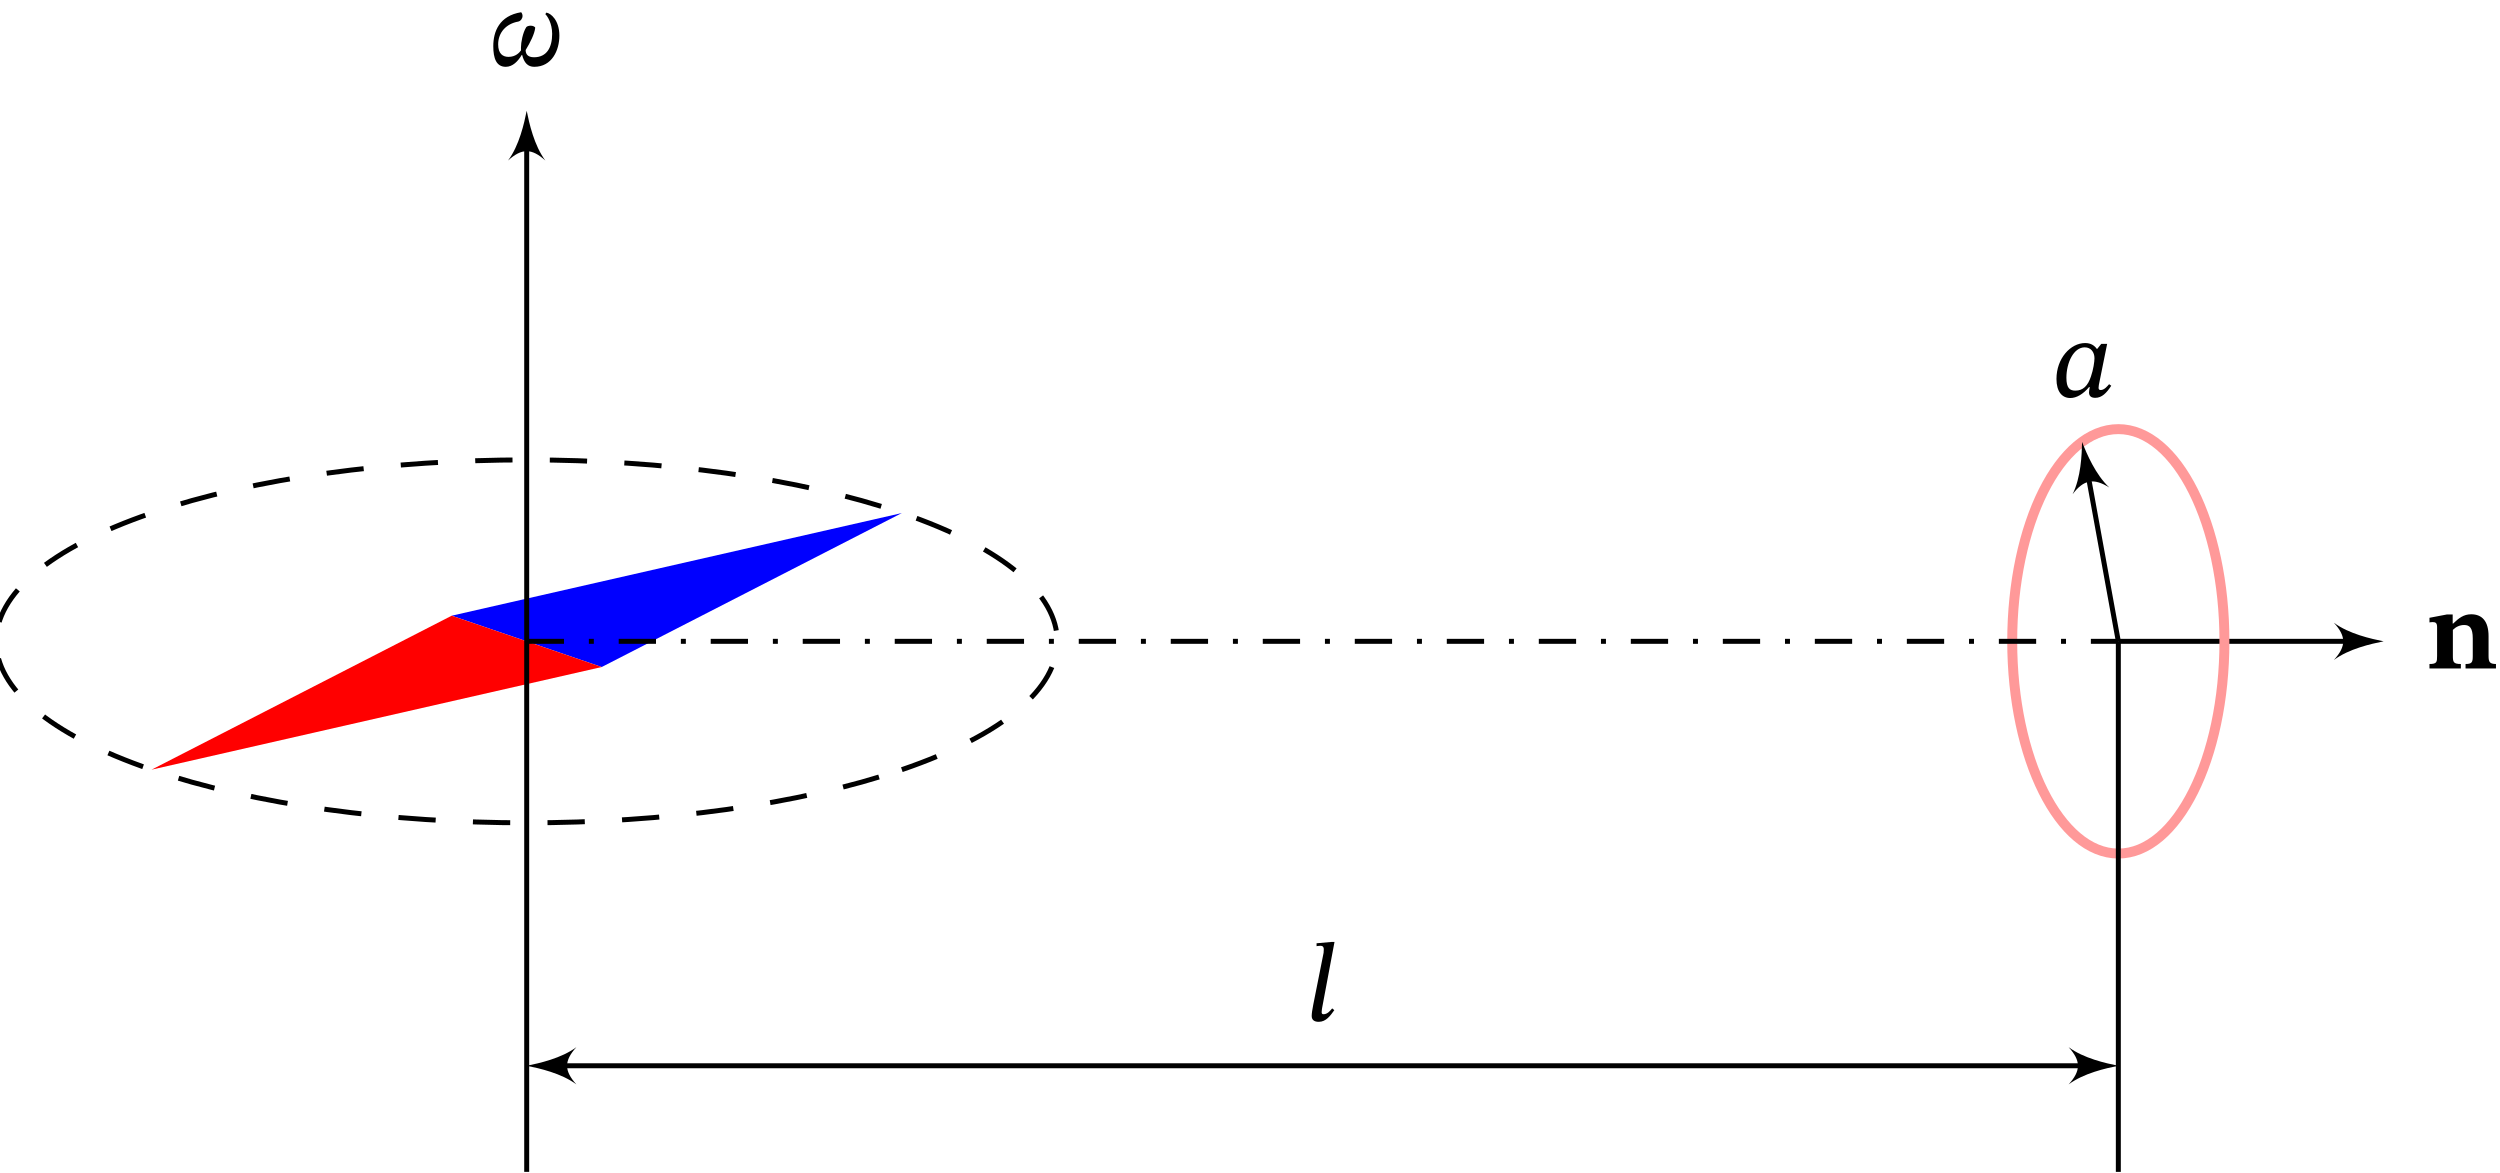
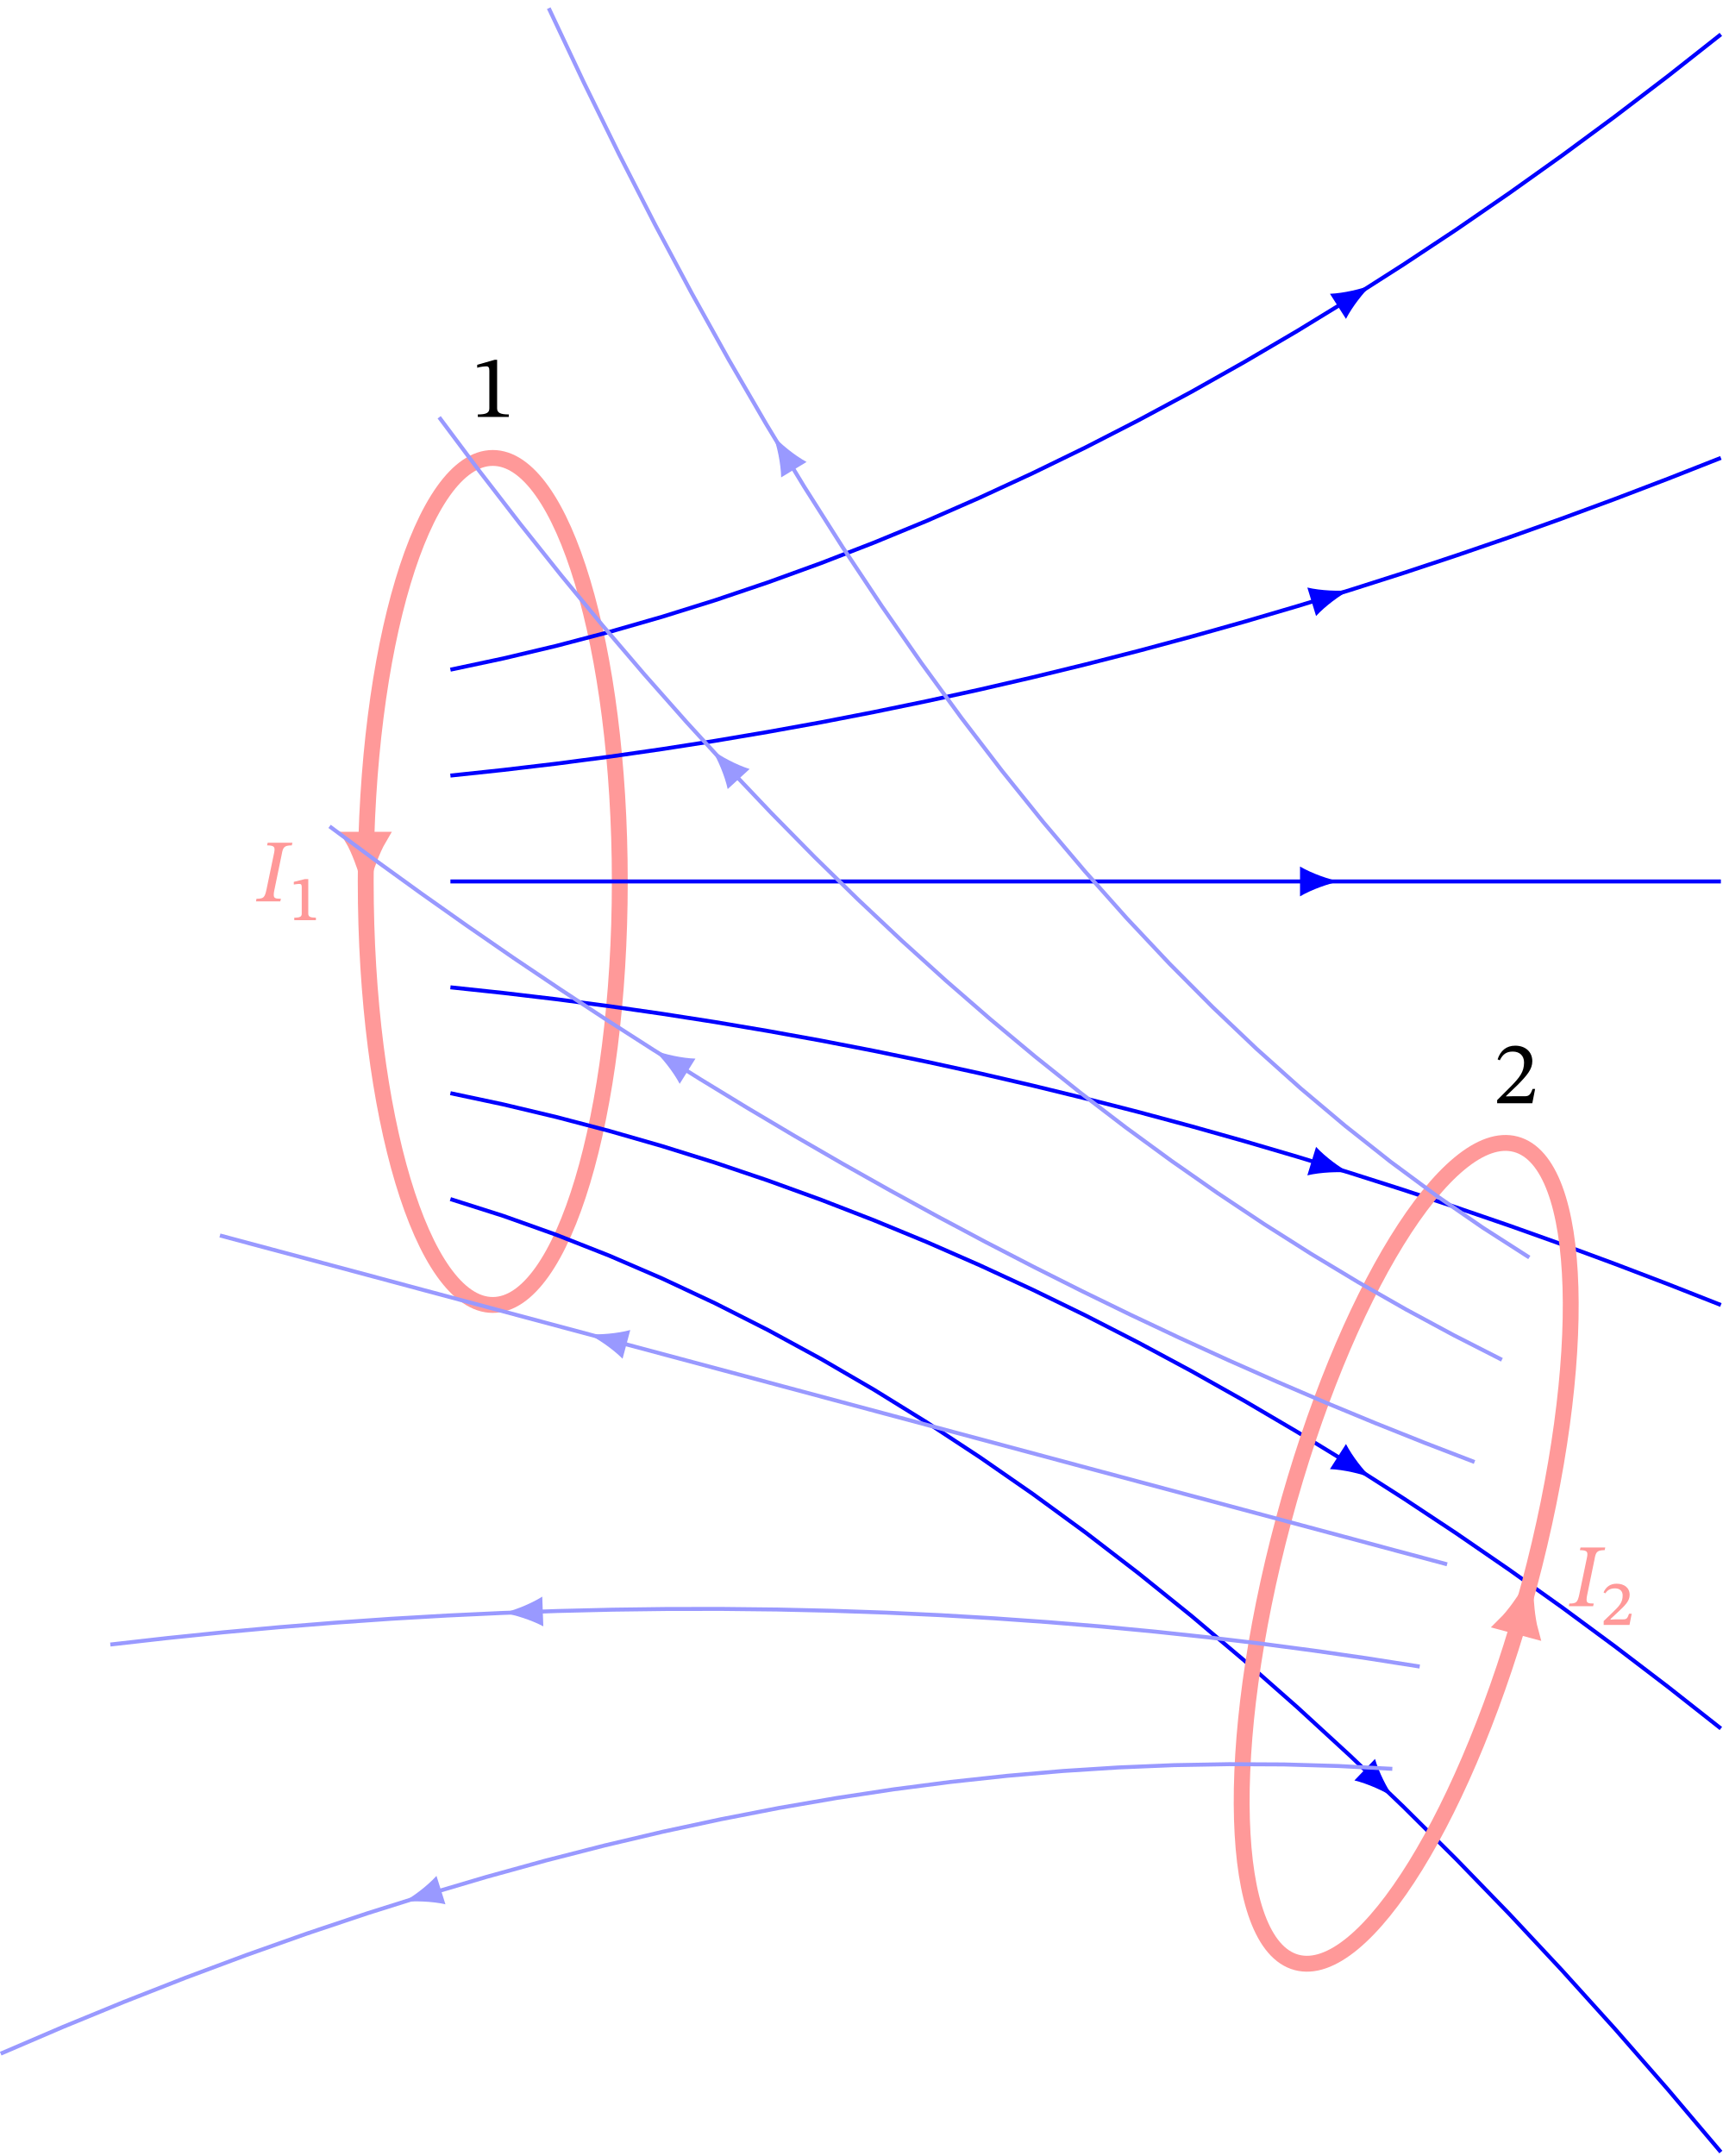
- <svg xmlns="http://www.w3.org/2000/svg" xmlns:xlink="http://www.w3.org/1999/xlink" width="200.358pt" height="93.952pt" viewBox="0 0 200.358 93.952" version="1.2">
+ <svg xmlns="http://www.w3.org/2000/svg" xmlns:xlink="http://www.w3.org/1999/xlink" width="172.962pt" height="216.46pt" viewBox="0 0 172.962 216.46" version="1.2">
  <defs>
    <g>
      <symbol overflow="visible" id="glyph0-0">
        <path style="stroke:none;" d="M 5.344 1.516 L 5.344 -7.047 L 0.094 -7.047 L 0.094 1.516 Z M 4.875 1.047 L 0.547 1.047 L 0.547 -6.578 L 4.875 -6.578 Z M 2.875 -1.531 L 2.875 -1.672 C 2.875 -2.641 4.312 -3.344 4.312 -4.656 C 4.312 -5.594 3.531 -6 2.656 -6 C 1.75 -6 1.125 -5.484 1.125 -4.766 C 1.125 -4.344 1.297 -4.141 1.594 -4.141 C 1.797 -4.141 1.984 -4.25 1.984 -4.531 C 1.984 -4.875 1.797 -4.875 1.797 -5.172 C 1.797 -5.453 2.047 -5.656 2.578 -5.656 C 3.141 -5.656 3.5 -5.344 3.5 -4.641 C 3.5 -3.25 2.516 -2.922 2.516 -1.766 L 2.516 -1.531 Z M 3.203 -0.438 C 3.203 -0.703 3.016 -0.953 2.703 -0.953 C 2.375 -0.953 2.172 -0.719 2.172 -0.438 C 2.172 -0.141 2.344 0.078 2.703 0.078 C 3.016 0.078 3.203 -0.141 3.203 -0.438 Z M 3.203 -0.438 " />
      </symbol>
      <symbol overflow="visible" id="glyph0-1">
-         <path style="stroke:none;" d="M 2.875 -1.25 C 3.25 -1.859 3.594 -2.562 3.641 -3.031 C 3.641 -3.109 3.469 -3.203 3.281 -3.203 C 3.141 -3.203 2.969 -3.156 2.922 -3.078 C 2.641 -2.641 2.5 -1.844 2.5 -1.469 C 2.5 -1.391 2.5 -1.297 2.5 -1.219 C 2.375 -1.047 2.078 -0.703 1.5 -0.703 C 1.047 -0.703 0.672 -0.953 0.672 -1.703 C 0.672 -2.656 1.312 -3.359 2.281 -3.531 C 2.484 -3.578 2.625 -3.781 2.625 -3.984 C 2.625 -4.109 2.578 -4.203 2.516 -4.281 C 0.766 -4 0.281 -2.734 0.281 -1.562 C 0.281 -0.578 0.531 0.094 1.281 0.094 C 1.844 0.094 2.266 -0.359 2.562 -0.859 L 2.594 -0.859 C 2.75 -0.234 3.047 0.094 3.562 0.094 C 4.984 0.094 5.578 -1.234 5.578 -2.406 C 5.578 -3.641 4.891 -4.203 4.531 -4.25 L 4.453 -4.125 C 4.609 -3.984 5 -3.406 5 -2.547 C 5 -1.469 4.578 -0.672 3.547 -0.672 C 3.016 -0.672 2.875 -0.953 2.875 -1.25 Z M 2.875 -1.25 " />
+         <path style="stroke:none;" d="M 0.938 -1.172 C 0.766 -0.391 0.656 -0.266 -0.062 -0.266 L -0.109 0 L 2.328 0 L 2.391 -0.266 C 1.828 -0.266 1.672 -0.328 1.672 -0.656 C 1.672 -0.797 1.688 -0.953 1.734 -1.141 L 2.469 -4.703 C 2.594 -5.406 2.688 -5.625 3.484 -5.625 L 3.547 -5.891 L 1.062 -5.891 L 1 -5.625 C 1.828 -5.625 1.828 -5.406 1.672 -4.703 Z M 0.938 -1.172 " />
      </symbol>
      <symbol overflow="visible" id="glyph0-2">
-         <path style="stroke:none;" d="M 2.672 0 L 2.672 -0.359 C 2.078 -0.359 2.031 -0.516 2.031 -1 L 2.031 -3.094 C 2.281 -3.344 2.594 -3.484 2.938 -3.484 C 3.375 -3.484 3.625 -3.25 3.625 -2.406 L 3.625 -1 C 3.625 -0.5 3.562 -0.359 3.047 -0.359 L 3.047 0 L 5.5 0 L 5.5 -0.359 C 4.984 -0.359 4.891 -0.516 4.891 -1 L 4.891 -2.594 C 4.891 -3.781 4.375 -4.344 3.5 -4.344 C 2.891 -4.344 2.5 -4.031 2.047 -3.594 L 2.016 -3.594 L 2.016 -4.328 L 1.547 -4.328 L 0.156 -4.062 L 0.156 -3.688 C 0.156 -3.688 0.25 -3.719 0.406 -3.719 C 0.656 -3.719 0.766 -3.641 0.766 -3.312 L 0.766 -1 C 0.766 -0.516 0.75 -0.359 0.156 -0.359 L 0.156 0 Z M 2.672 0 " />
+         <path style="stroke:none;" d="M 3.828 0 L 3.828 -0.25 C 3 -0.25 2.656 -0.406 2.656 -0.859 L 2.656 -5.734 L 2.406 -5.734 L 0.656 -5.234 L 0.656 -4.938 C 0.938 -5.031 1.406 -5.078 1.578 -5.078 C 1.797 -5.078 1.875 -4.953 1.875 -4.641 L 1.875 -0.859 C 1.875 -0.406 1.562 -0.25 0.719 -0.25 L 0.719 0 Z M 3.828 0 " />
      </symbol>
      <symbol overflow="visible" id="glyph0-3">
-         <path style="stroke:none;" d="M 4.5 -4.234 L 4.031 -4.234 L 3.703 -3.828 L 3.672 -3.828 C 3.484 -4.094 3.203 -4.297 2.734 -4.297 C 1.562 -4.297 0.438 -3.062 0.438 -1.422 C 0.438 -0.391 0.891 0.109 1.547 0.109 C 2.047 0.109 2.578 -0.203 3.047 -0.766 L 3.109 -0.766 C 3.078 -0.594 3.047 -0.469 3.047 -0.344 C 3.047 -0.047 3.219 0.094 3.547 0.094 C 4.078 0.094 4.453 -0.297 4.828 -0.875 L 4.656 -1 C 4.531 -0.859 4.281 -0.531 3.984 -0.531 C 3.844 -0.531 3.812 -0.609 3.812 -0.719 C 3.812 -0.859 3.859 -1.062 3.859 -1.062 Z M 3.484 -3.078 C 3.484 -2.812 3.391 -2.156 3.203 -1.625 C 2.953 -0.859 2.562 -0.484 1.953 -0.484 C 1.5 -0.484 1.234 -0.688 1.234 -1.516 C 1.234 -2.719 1.812 -3.953 2.703 -3.953 C 3.203 -3.953 3.484 -3.562 3.484 -3.078 Z M 3.484 -3.078 " />
+         <path style="stroke:none;" d="M 4.156 -1.438 L 3.906 -1.438 C 3.688 -0.891 3.578 -0.703 3.109 -0.703 L 1.859 -0.703 L 1.234 -0.688 L 1.234 -0.719 L 2.406 -1.844 C 3.359 -2.812 3.875 -3.422 3.875 -4.219 C 3.875 -5.172 3.172 -5.781 2.156 -5.781 C 1.281 -5.781 0.672 -5.281 0.391 -4.406 L 0.609 -4.312 C 0.938 -4.984 1.344 -5.188 1.922 -5.188 C 2.609 -5.188 3.047 -4.766 3.047 -4.094 C 3.047 -3.141 2.594 -2.578 1.703 -1.672 L 0.344 -0.312 L 0.344 0 L 3.875 0 Z M 4.156 -1.438 " />
      </symbol>
-       <symbol overflow="visible" id="glyph0-4">
-         <path style="stroke:none;" d="M 2.297 -6.328 L 2.094 -6.328 L 0.859 -6.219 L 0.859 -5.984 C 0.859 -5.984 1 -6.016 1.172 -6.016 C 1.406 -6.016 1.438 -5.859 1.438 -5.734 C 1.438 -5.594 1.422 -5.453 1.422 -5.453 L 0.594 -1.297 C 0.516 -0.906 0.469 -0.594 0.469 -0.391 C 0.469 -0.078 0.672 0.078 1.031 0.078 C 1.625 0.078 1.969 -0.422 2.281 -0.859 L 2.109 -1 C 1.969 -0.828 1.734 -0.531 1.422 -0.531 C 1.312 -0.531 1.266 -0.578 1.266 -0.703 C 1.266 -0.828 1.312 -1.078 1.312 -1.078 Z M 2.297 -6.328 " />
+       <symbol overflow="visible" id="glyph1-0">
+         <path style="stroke:none;" d="M 3.562 1.016 L 3.562 -4.703 L 0.062 -4.703 L 0.062 1.016 Z M 3.25 0.688 L 0.359 0.688 L 0.359 -4.391 L 3.25 -4.391 Z M 1.922 -1.016 L 1.922 -1.109 C 1.922 -1.766 2.875 -2.234 2.875 -3.109 C 2.875 -3.734 2.359 -4 1.766 -4 C 1.172 -4 0.75 -3.656 0.75 -3.172 C 0.75 -2.891 0.875 -2.766 1.062 -2.766 C 1.203 -2.766 1.328 -2.844 1.328 -3.016 C 1.328 -3.25 1.203 -3.25 1.203 -3.453 C 1.203 -3.641 1.359 -3.781 1.719 -3.781 C 2.094 -3.781 2.344 -3.562 2.344 -3.094 C 2.344 -2.172 1.672 -1.953 1.672 -1.172 L 1.672 -1.016 Z M 2.141 -0.281 C 2.141 -0.469 2.016 -0.641 1.812 -0.641 C 1.578 -0.641 1.453 -0.484 1.453 -0.281 C 1.453 -0.094 1.562 0.047 1.797 0.047 C 2.016 0.047 2.141 -0.094 2.141 -0.281 Z M 2.141 -0.281 " />
+       </symbol>
+       <symbol overflow="visible" id="glyph1-1">
+         <path style="stroke:none;" d="M 2.828 0 L 2.828 -0.25 C 2.266 -0.25 2.062 -0.344 2.062 -0.656 L 2.062 -4.125 L 1.719 -4.125 L 0.609 -3.844 L 0.609 -3.578 C 0.719 -3.594 1.031 -3.641 1.156 -3.641 C 1.359 -3.641 1.406 -3.547 1.406 -3.312 L 1.406 -0.656 C 1.406 -0.359 1.25 -0.25 0.656 -0.25 L 0.656 0 Z M 2.828 0 " />
+       </symbol>
+       <symbol overflow="visible" id="glyph1-2">
+         <path style="stroke:none;" d="M 3.125 -1.125 L 2.859 -1.125 C 2.703 -0.688 2.641 -0.562 2.266 -0.562 L 1.516 -0.562 L 1 -0.531 L 1 -0.594 L 1.734 -1.281 C 2.438 -1.938 2.922 -2.391 2.922 -3.016 C 2.922 -3.734 2.375 -4.141 1.609 -4.141 C 0.953 -4.141 0.531 -3.797 0.297 -3.266 L 0.484 -3.172 C 0.688 -3.5 0.984 -3.672 1.453 -3.672 C 1.953 -3.672 2.219 -3.375 2.219 -2.969 C 2.219 -2.25 1.891 -1.906 1.141 -1.188 L 0.312 -0.391 L 0.312 0 L 2.906 0 Z M 3.125 -1.125 " />
      </symbol>
    </g>
    <clipPath id="clip1">
-       <path d="M 42 11 L 43 11 L 43 93.93 L 42 93.93 Z M 42 11 " />
+       <path d="M 39 114 L 172.941 114 L 172.941 216.191 L 39 216.191 Z M 39 114 " />
    </clipPath>
    <clipPath id="clip2">
-       <path d="M 194 49 L 200.035 49 L 200.035 54 L 194 54 Z M 194 49 " />
+       <path d="M 39 104 L 172.941 104 L 172.941 180 L 39 180 Z M 39 104 " />
    </clipPath>
    <clipPath id="clip3">
-       <path d="M 169 51 L 170 51 L 170 93.93 L 169 93.93 Z M 169 51 " />
+       <path d="M 39 93 L 172.941 93 L 172.941 137 L 39 137 Z M 39 93 " />
+     </clipPath>
+     <clipPath id="clip4">
+       <path d="M 45 88 L 172.941 88 L 172.941 89 L 45 89 Z M 45 88 " />
+     </clipPath>
+     <clipPath id="clip5">
+       <path d="M 39 40 L 172.941 40 L 172.941 84 L 39 84 Z M 39 40 " />
+     </clipPath>
+     <clipPath id="clip6">
+       <path d="M 39 0 L 172.941 0 L 172.941 73 L 39 73 Z M 39 0 " />
+     </clipPath>
+     <clipPath id="clip7">
+       <path d="M 102 92 L 172.941 92 L 172.941 216.191 L 102 216.191 Z M 102 92 " />
+     </clipPath>
+     <clipPath id="clip8">
+       <path d="M 131 140 L 172.941 140 L 172.941 184 L 131 184 Z M 131 140 " />
    </clipPath>
  </defs>
  <g id="surface1">
-     <path style="fill:none;stroke-width:0.399;stroke-linecap:butt;stroke-linejoin:miter;stroke:rgb(0%,0%,0%);stroke-opacity:1;stroke-dasharray:2.989,2.989;stroke-miterlimit:10;" d="M 30.066 -10.284 C 46.672 -4.604 46.672 4.603 30.066 10.283 C 13.461 15.963 -13.461 15.963 -30.066 10.283 C -46.672 4.603 -46.672 -4.604 -30.066 -10.284 C -13.461 -15.963 13.461 -15.963 30.066 -10.284 Z M 30.066 -10.284 " transform="matrix(1,0,0,-1,42.211,51.4)" />
-     <path style=" stroke:none;fill-rule:nonzero;fill:rgb(0%,0%,100%);fill-opacity:1;" d="M 36.199 49.344 L 72.277 41.117 L 48.223 53.457 Z M 36.199 49.344 " />
-     <path style=" stroke:none;fill-rule:nonzero;fill:rgb(100%,0%,0%);fill-opacity:1;" d="M 36.199 49.344 L 12.145 61.684 L 48.223 53.457 Z M 36.199 49.344 " />
+     <path style="fill:none;stroke-width:1.594;stroke-linecap:butt;stroke-linejoin:miter;stroke:rgb(100%,59.999%,59.999%);stroke-opacity:1;stroke-miterlimit:10;" d="M 59.527 -0 C 59.527 23.484 53.817 42.519 46.774 42.519 C 39.727 42.519 34.016 23.484 34.016 -0 C 34.016 -23.484 39.727 -42.52 46.774 -42.52 C 53.817 -42.52 59.527 -23.484 59.527 -0 " transform="matrix(1,0,0,-1,2.703,88.496)" />
+     <path style="fill-rule:nonzero;fill:rgb(100%,59.999%,59.999%);fill-opacity:1;stroke-width:1.395;stroke-linecap:butt;stroke-linejoin:miter;stroke:rgb(100%,59.999%,59.999%);stroke-opacity:1;stroke-miterlimit:10;" d="M 3.399 -0 C 2.985 0.109 1.149 0.726 0.001 1.402 L 0.001 -1.403 C 1.149 -0.727 2.985 -0.109 3.399 -0 Z M 3.399 -0 " transform="matrix(-0.00002,0.99998,0.99998,0.00002,36.71891,84.20999)" />
+     <g style="fill:rgb(100%,59.999%,59.999%);fill-opacity:1;">
+       <use xlink:href="#glyph0-1" x="25.814" y="90.5" />
+     </g>
+     <g style="fill:rgb(100%,59.999%,59.999%);fill-opacity:1;">
+       <use xlink:href="#glyph1-1" x="28.89" y="92.383" />
+     </g>
+     <g style="fill:rgb(0%,0%,0%);fill-opacity:1;">
+       <use xlink:href="#glyph0-2" x="47.256" y="41.859" />
+     </g>
    <g clip-path="url(#clip1)" clip-rule="nonzero">
-       <path style="fill:none;stroke-width:0.399;stroke-linecap:butt;stroke-linejoin:miter;stroke:rgb(0%,0%,0%);stroke-opacity:1;stroke-miterlimit:10;" d="M -0 -42.518 L -0 40.13 " transform="matrix(1,0,0,-1,42.211,51.4)" />
+       <path style="fill:none;stroke-width:0.399;stroke-linecap:butt;stroke-linejoin:miter;stroke:rgb(0%,0%,100%);stroke-opacity:1;stroke-miterlimit:10;" d="M 42.52 -31.891 L 47.836 -33.582 L 53.149 -35.477 L 58.465 -37.57 L 63.781 -39.863 L 69.094 -42.352 L 74.41 -45.043 L 79.723 -47.934 L 85.039 -51.024 L 90.356 -54.313 L 95.668 -57.801 L 100.984 -61.488 L 106.301 -65.375 L 111.613 -69.461 L 116.93 -73.746 L 122.242 -78.231 L 127.559 -82.918 L 132.875 -87.801 L 138.188 -92.883 L 143.504 -98.164 L 148.82 -103.645 L 154.133 -109.328 L 159.449 -115.207 L 164.762 -121.285 L 170.078 -127.567 " transform="matrix(1,0,0,-1,2.703,88.496)" />
    </g>
-     <path style=" stroke:none;fill-rule:nonzero;fill:rgb(0%,0%,0%);fill-opacity:1;" d="M 42.211 8.879 C 42.012 9.875 41.613 11.668 40.715 12.867 C 41.812 11.867 42.609 11.867 43.707 12.867 C 42.809 11.668 42.41 9.875 42.211 8.879 Z M 42.211 8.879 " />
+     <path style=" stroke:none;fill-rule:nonzero;fill:rgb(0%,0%,100%);fill-opacity:1;" d="M 139.898 180.43 C 139.27 179.551 138.434 177.926 138.055 176.594 L 135.988 178.754 C 137.332 179.078 138.996 179.84 139.898 180.43 " />
+     <g clip-path="url(#clip2)" clip-rule="nonzero">
+       <path style="fill:none;stroke-width:0.399;stroke-linecap:butt;stroke-linejoin:miter;stroke:rgb(0%,0%,100%);stroke-opacity:1;stroke-miterlimit:10;" d="M 42.52 -21.258 L 47.836 -22.387 L 53.149 -23.652 L 58.465 -25.047 L 63.781 -26.574 L 69.094 -28.234 L 74.41 -30.031 L 79.723 -31.957 L 85.039 -34.016 L 90.356 -36.207 L 95.668 -38.535 L 100.984 -40.992 L 106.301 -43.582 L 111.613 -46.309 L 116.93 -49.164 L 122.242 -52.152 L 127.559 -55.277 L 132.875 -58.531 L 138.188 -61.922 L 143.504 -65.442 L 148.82 -69.098 L 154.133 -72.883 L 159.449 -76.805 L 164.762 -80.856 L 170.078 -85.043 " transform="matrix(1,0,0,-1,2.703,88.496)" />
+     </g>
+     <path style=" stroke:none;fill-rule:nonzero;fill:rgb(0%,0%,100%);fill-opacity:1;" d="M 137.695 148.379 C 136.906 147.641 135.773 146.207 135.141 144.977 L 133.531 147.496 C 134.914 147.551 136.691 147.977 137.695 148.379 " />
+     <g clip-path="url(#clip3)" clip-rule="nonzero">
+       <path style="fill:none;stroke-width:0.399;stroke-linecap:butt;stroke-linejoin:miter;stroke:rgb(0%,0%,100%);stroke-opacity:1;stroke-miterlimit:10;" d="M 42.52 -10.629 L 47.836 -11.195 L 53.149 -11.824 L 58.465 -12.524 L 63.781 -13.289 L 69.094 -14.117 L 74.41 -15.016 L 79.723 -15.977 L 85.039 -17.008 L 90.356 -18.106 L 95.668 -19.266 L 100.984 -20.496 L 106.301 -21.793 L 111.613 -23.152 L 116.93 -24.582 L 122.242 -26.078 L 127.559 -27.641 L 132.875 -29.266 L 138.188 -30.961 L 143.504 -32.723 L 148.82 -34.547 L 154.133 -36.441 L 159.449 -38.402 L 164.762 -40.43 L 170.078 -42.524 " transform="matrix(1,0,0,-1,2.703,88.496)" />
+     </g>
+     <path style=" stroke:none;fill-rule:nonzero;fill:rgb(0%,0%,100%);fill-opacity:1;" d="M 135.508 117.742 C 134.551 117.238 133.074 116.164 132.137 115.145 L 131.262 118.004 C 132.609 117.688 134.434 117.621 135.508 117.742 " />
+     <g clip-path="url(#clip4)" clip-rule="nonzero">
+       <path style="fill:none;stroke-width:0.399;stroke-linecap:butt;stroke-linejoin:miter;stroke:rgb(0%,0%,100%);stroke-opacity:1;stroke-miterlimit:10;" d="M 42.52 -0 L 170.078 -0 " transform="matrix(1,0,0,-1,2.703,88.496)" />
+     </g>
+     <path style=" stroke:none;fill-rule:nonzero;fill:rgb(0%,0%,100%);fill-opacity:1;" d="M 134.512 88.496 C 133.449 88.297 131.723 87.699 130.527 87 L 130.527 89.992 C 131.723 89.293 133.449 88.695 134.512 88.496 " />
+     <g clip-path="url(#clip5)" clip-rule="nonzero">
+       <path style="fill:none;stroke-width:0.399;stroke-linecap:butt;stroke-linejoin:miter;stroke:rgb(0%,0%,100%);stroke-opacity:1;stroke-miterlimit:10;" d="M 42.52 10.629 L 47.836 11.195 L 53.149 11.824 L 58.465 12.523 L 63.781 13.289 L 69.094 14.117 L 74.41 15.016 L 79.723 15.976 L 85.039 17.008 L 90.356 18.105 L 95.668 19.266 L 100.984 20.496 L 106.301 21.793 L 111.613 23.152 L 116.93 24.582 L 122.242 26.078 L 127.559 27.641 L 132.875 29.266 L 138.188 30.961 L 143.504 32.723 L 148.82 34.547 L 154.133 36.441 L 159.449 38.402 L 164.762 40.43 L 170.078 42.523 " transform="matrix(1,0,0,-1,2.703,88.496)" />
+     </g>
+     <path style=" stroke:none;fill-rule:nonzero;fill:rgb(0%,0%,100%);fill-opacity:1;" d="M 135.508 59.25 C 134.434 59.371 132.609 59.305 131.262 58.988 L 132.137 61.848 C 133.074 60.828 134.551 59.754 135.508 59.25 " />
+     <g clip-path="url(#clip6)" clip-rule="nonzero">
+       <path style="fill:none;stroke-width:0.399;stroke-linecap:butt;stroke-linejoin:miter;stroke:rgb(0%,0%,100%);stroke-opacity:1;stroke-miterlimit:10;" d="M 42.52 21.262 L 47.836 22.391 L 53.149 23.652 L 58.465 25.047 L 63.781 26.574 L 69.094 28.234 L 74.41 30.031 L 79.723 31.957 L 85.039 34.016 L 90.356 36.207 L 95.668 38.535 L 100.984 40.992 L 106.301 43.582 L 111.613 46.309 L 116.93 49.164 L 122.242 52.156 L 127.559 55.277 L 132.875 58.531 L 138.188 61.922 L 143.504 65.441 L 148.82 69.098 L 154.133 72.883 L 159.449 76.805 L 164.762 80.855 L 170.078 85.043 " transform="matrix(1,0,0,-1,2.703,88.496)" />
+     </g>
+     <path style=" stroke:none;fill-rule:nonzero;fill:rgb(0%,0%,100%);fill-opacity:1;" d="M 137.695 28.613 C 136.691 29.016 134.914 29.441 133.531 29.496 L 135.141 32.016 C 135.773 30.785 136.906 29.352 137.695 28.613 " />
+     <g clip-path="url(#clip7)" clip-rule="nonzero">
+       <path style="fill:none;stroke-width:1.594;stroke-linecap:butt;stroke-linejoin:miter;stroke:rgb(100%,59.999%,59.999%);stroke-opacity:1;stroke-miterlimit:10;" d="M 126.164 -64.156 C 120.086 -86.84 120.676 -106.703 127.481 -108.527 C 134.285 -110.352 144.727 -93.442 150.805 -70.758 C 156.883 -48.074 156.293 -28.211 149.488 -26.387 C 142.684 -24.563 132.242 -41.473 126.164 -64.156 " transform="matrix(1,0,0,-1,2.703,88.496)" />
+     </g>
+     <path style=" stroke:none;fill-rule:nonzero;fill:rgb(100%,59.999%,59.999%);fill-opacity:1;" d="M 153.281 160.105 C 153.066 160.48 151.996 162.094 151.047 163.027 L 153.754 163.754 C 153.402 162.473 153.277 160.539 153.281 160.105 Z M 153.281 160.105 " />
+     <g clip-path="url(#clip8)" clip-rule="nonzero">
+       <path style="fill:none;stroke-width:1.395;stroke-linecap:butt;stroke-linejoin:miter;stroke:rgb(100%,59.999%,59.999%);stroke-opacity:1;stroke-miterlimit:10;" d="M 3.402 -0 C 2.984 0.11 1.149 0.726 0.001 1.402 L -0 -1.401 C 1.147 -0.73 2.982 -0.109 3.402 -0 Z M 3.402 -0 " transform="matrix(0.25879,-0.96593,-0.96593,-0.25879,152.4004,163.3913)" />
+     </g>
+     <g style="fill:rgb(100%,59.999%,59.999%);fill-opacity:1;">
+       <use xlink:href="#glyph0-1" x="157.627" y="161.259" />
+     </g>
+     <g style="fill:rgb(100%,59.999%,59.999%);fill-opacity:1;">
+       <use xlink:href="#glyph1-2" x="160.702" y="163.142" />
+     </g>
    <g style="fill:rgb(0%,0%,0%);fill-opacity:1;">
-       <use xlink:href="#glyph0-1" x="39.252" y="5.261" />
+       <use xlink:href="#glyph0-3" x="149.974" y="110.765" />
    </g>
-     <path style="fill:none;stroke-width:0.399;stroke-linecap:butt;stroke-linejoin:miter;stroke:rgb(0%,0%,0%);stroke-opacity:1;stroke-miterlimit:10;" d="M 127.559 0.002 L 146.43 0.002 " transform="matrix(1,0,0,-1,42.211,51.4)" />
-     <path style=" stroke:none;fill-rule:nonzero;fill:rgb(0%,0%,0%);fill-opacity:1;" d="M 191.031 51.398 C 190.035 51.199 188.242 50.801 187.043 49.906 C 188.043 51 188.043 51.797 187.043 52.895 C 188.242 51.996 190.035 51.598 191.031 51.398 Z M 191.031 51.398 " />
-     <g clip-path="url(#clip2)" clip-rule="nonzero">
-       <g style="fill:rgb(0%,0%,0%);fill-opacity:1;">
-         <use xlink:href="#glyph0-2" x="194.55" y="53.574" />
-       </g>
-     </g>
-     <path style="fill:none;stroke-width:0.797;stroke-linecap:butt;stroke-linejoin:miter;stroke:rgb(100%,59.999%,59.999%);stroke-opacity:1;stroke-miterlimit:10;" d="M 136.062 0.002 C 136.062 9.392 132.254 17.009 127.559 17.009 C 122.863 17.009 119.055 9.392 119.055 0.002 C 119.055 -9.393 122.863 -17.006 127.559 -17.006 C 132.254 -17.006 136.062 -9.393 136.062 0.002 Z M 136.062 0.002 " transform="matrix(1,0,0,-1,42.211,51.4)" />
-     <path style="fill:none;stroke-width:0.399;stroke-linecap:butt;stroke-linejoin:miter;stroke:rgb(0%,0%,0%);stroke-opacity:1;stroke-miterlimit:10;" d="M 127.559 0.002 L 125.078 13.63 " transform="matrix(1,0,0,-1,42.211,51.4)" />
-     <path style=" stroke:none;fill-rule:nonzero;fill:rgb(0%,0%,0%);fill-opacity:1;" d="M 166.863 35.418 C 166.844 36.434 166.773 38.27 166.105 39.605 C 167.004 38.43 167.789 38.289 169.047 39.07 C 167.949 38.055 167.234 36.363 166.863 35.418 Z M 166.863 35.418 " />
-     <g style="fill:rgb(0%,0%,0%);fill-opacity:1;">
-       <use xlink:href="#glyph0-3" x="164.374" y="31.79" />
-     </g>
-     <g clip-path="url(#clip3)" clip-rule="nonzero">
-       <path style="fill:none;stroke-width:0.399;stroke-linecap:butt;stroke-linejoin:miter;stroke:rgb(0%,0%,0%);stroke-opacity:1;stroke-miterlimit:10;" d="M 127.559 0.002 L 127.559 -42.518 " transform="matrix(1,0,0,-1,42.211,51.4)" />
-     </g>
-     <path style="fill:none;stroke-width:0.399;stroke-linecap:butt;stroke-linejoin:miter;stroke:rgb(0%,0%,0%);stroke-opacity:1;stroke-dasharray:2.989,1.993,0.399,1.993;stroke-miterlimit:10;" d="M -0 0.002 L 127.559 0.002 " transform="matrix(1,0,0,-1,42.211,51.4)" />
-     <path style="fill:none;stroke-width:0.399;stroke-linecap:butt;stroke-linejoin:miter;stroke:rgb(0%,0%,0%);stroke-opacity:1;stroke-miterlimit:10;" d="M 2.391 -34.014 L 125.168 -34.014 " transform="matrix(1,0,0,-1,42.211,51.4)" />
-     <path style=" stroke:none;fill-rule:nonzero;fill:rgb(0%,0%,0%);fill-opacity:1;" d="M 42.211 85.414 C 43.207 85.613 45 86.012 46.195 86.91 C 45.199 85.812 45.199 85.016 46.195 83.922 C 45 84.816 43.207 85.215 42.211 85.414 Z M 42.211 85.414 " />
-     <path style=" stroke:none;fill-rule:nonzero;fill:rgb(0%,0%,0%);fill-opacity:1;" d="M 169.77 85.414 C 168.773 85.215 166.98 84.816 165.785 83.922 C 166.781 85.016 166.781 85.812 165.785 86.91 C 166.98 86.012 168.773 85.613 169.77 85.414 Z M 169.77 85.414 " />
-     <g style="fill:rgb(0%,0%,0%);fill-opacity:1;">
-       <use xlink:href="#glyph0-4" x="104.655" y="81.815" />
-     </g>
+     <path style="fill:none;stroke-width:0.399;stroke-linecap:butt;stroke-linejoin:miter;stroke:rgb(59.999%,59.999%,100%);stroke-opacity:1;stroke-miterlimit:10;" d="M 150.844 -37.754 L 146.149 -34.742 L 141.508 -31.539 L 136.914 -28.141 L 132.375 -24.551 L 127.883 -20.77 L 123.445 -16.793 L 119.063 -12.625 L 114.727 -8.266 L 110.445 -3.715 L 106.215 1.031 L 102.035 5.969 L 97.906 11.098 L 93.828 16.422 L 89.805 21.933 L 85.832 27.644 L 81.91 33.543 L 78.039 39.637 L 74.223 45.922 L 70.457 52.398 L 66.742 59.07 L 63.078 65.93 L 59.465 72.988 L 55.906 80.234 L 52.395 87.676 " transform="matrix(1,0,0,-1,2.703,88.496)" />
+     <path style=" stroke:none;fill-rule:nonzero;fill:rgb(59.999%,59.999%,100%);fill-opacity:1;" d="M 77.637 43.746 C 78.02 44.758 78.406 46.547 78.43 47.93 L 80.984 46.379 C 79.766 45.719 78.359 44.551 77.637 43.746 " />
+     <path style="fill:none;stroke-width:0.399;stroke-linecap:butt;stroke-linejoin:miter;stroke:rgb(59.999%,59.999%,100%);stroke-opacity:1;stroke-miterlimit:10;" d="M 148.094 -48.024 L 143.254 -45.555 L 138.445 -42.961 L 133.672 -40.238 L 128.934 -37.387 L 124.231 -34.406 L 119.563 -31.297 L 114.926 -28.059 L 110.324 -24.695 L 105.758 -21.203 L 101.227 -17.582 L 96.731 -13.832 L 92.266 -9.953 L 87.836 -5.945 L 83.442 -1.809 L 79.082 2.453 L 74.758 6.848 L 70.465 11.367 L 66.211 16.016 L 61.988 20.793 L 57.797 25.699 L 53.645 30.73 L 49.527 35.894 L 45.442 41.184 L 41.391 46.601 " transform="matrix(1,0,0,-1,2.703,88.496)" />
+     <path style=" stroke:none;fill-rule:nonzero;fill:rgb(59.999%,59.999%,100%);fill-opacity:1;" d="M 71.473 75.277 C 72.043 76.195 72.77 77.871 73.062 79.223 L 75.266 77.207 C 73.945 76.797 72.336 75.926 71.473 75.277 " />
+     <path style="fill:none;stroke-width:0.399;stroke-linecap:butt;stroke-linejoin:miter;stroke:rgb(59.999%,59.999%,100%);stroke-opacity:1;stroke-miterlimit:10;" d="M 145.344 -58.289 L 140.356 -56.367 L 135.383 -54.383 L 130.43 -52.336 L 125.496 -50.219 L 120.578 -48.043 L 115.676 -45.801 L 110.789 -43.496 L 105.922 -41.125 L 101.074 -38.691 L 96.238 -36.191 L 91.426 -33.629 L 86.625 -31 L 81.844 -28.309 L 77.082 -25.555 L 72.332 -22.734 L 67.606 -19.852 L 62.891 -16.902 L 58.195 -13.891 L 53.52 -10.813 L 48.856 -7.676 L 44.215 -4.469 L 39.586 -1.199 L 34.977 2.133 L 30.387 5.531 " transform="matrix(1,0,0,-1,2.703,88.496)" />
+     <path style=" stroke:none;fill-rule:nonzero;fill:rgb(59.999%,59.999%,100%);fill-opacity:1;" d="M 65.656 105.438 C 66.449 106.168 67.598 107.594 68.242 108.816 L 69.824 106.285 C 68.441 106.242 66.66 105.832 65.656 105.438 " />
+     <path style="fill:none;stroke-width:0.399;stroke-linecap:butt;stroke-linejoin:miter;stroke:rgb(59.999%,59.999%,100%);stroke-opacity:1;stroke-miterlimit:10;" d="M 142.59 -68.559 L 137.457 -67.184 L 132.324 -65.805 L 127.192 -64.43 L 122.055 -63.055 L 106.656 -58.93 L 101.52 -57.551 L 86.121 -53.426 L 80.984 -52.051 L 75.852 -50.676 L 70.719 -49.297 L 65.586 -47.922 L 60.449 -46.547 L 45.051 -42.422 L 39.914 -41.047 L 34.781 -39.668 L 29.649 -38.293 L 24.512 -36.918 L 19.379 -35.543 " transform="matrix(1,0,0,-1,2.703,88.496)" />
+     <path style=" stroke:none;fill-rule:nonzero;fill:rgb(59.999%,59.999%,100%);fill-opacity:1;" d="M 59.047 133.941 C 60.023 134.41 61.535 135.434 62.508 136.418 L 63.281 133.531 C 61.949 133.895 60.125 134.027 59.047 133.941 " />
+     <path style="fill:none;stroke-width:0.399;stroke-linecap:butt;stroke-linejoin:miter;stroke:rgb(59.999%,59.999%,100%);stroke-opacity:1;stroke-miterlimit:10;" d="M 139.84 -78.824 L 134.563 -77.996 L 129.262 -77.231 L 123.949 -76.527 L 118.617 -75.891 L 113.27 -75.317 L 107.902 -74.805 L 102.52 -74.363 L 97.117 -73.981 L 91.703 -73.664 L 86.266 -73.41 L 80.817 -73.223 L 75.344 -73.098 L 69.859 -73.039 L 64.356 -73.043 L 58.836 -73.113 L 53.297 -73.246 L 47.742 -73.442 L 42.168 -73.703 L 36.578 -74.027 L 30.973 -74.418 L 25.348 -74.871 L 19.707 -75.387 L 14.051 -75.969 L 8.375 -76.613 " transform="matrix(1,0,0,-1,2.703,88.496)" />
+     <path style=" stroke:none;fill-rule:nonzero;fill:rgb(59.999%,59.999%,100%);fill-opacity:1;" d="M 50.516 161.934 C 51.586 162.098 53.332 162.633 54.551 163.285 L 54.445 160.301 C 53.277 161.039 51.57 161.699 50.516 161.934 " />
+     <path style="fill:none;stroke-width:0.399;stroke-linecap:butt;stroke-linejoin:miter;stroke:rgb(59.999%,59.999%,100%);stroke-opacity:1;stroke-miterlimit:10;" d="M 137.09 -89.094 L 131.664 -88.809 L 126.203 -88.652 L 120.707 -88.625 L 115.18 -88.723 L 109.613 -88.953 L 104.016 -89.309 L 98.383 -89.797 L 92.719 -90.41 L 87.016 -91.152 L 81.281 -92.024 L 75.512 -93.02 L 69.707 -94.149 L 63.867 -95.402 L 57.992 -96.789 L 52.086 -98.301 L 46.145 -99.942 L 40.168 -101.711 L 34.156 -103.606 L 28.11 -105.633 L 22.031 -107.789 L 15.918 -110.07 L 9.77 -112.481 L 3.586 -115.02 L -2.633 -117.688 " transform="matrix(1,0,0,-1,2.703,88.496)" />
+     <path style=" stroke:none;fill-rule:nonzero;fill:rgb(59.999%,59.999%,100%);fill-opacity:1;" d="M 40.473 190.961 C 41.547 190.832 43.375 190.883 44.723 191.188 L 43.824 188.336 C 42.895 189.363 41.426 190.453 40.473 190.961 " />
  </g>
</svg>
